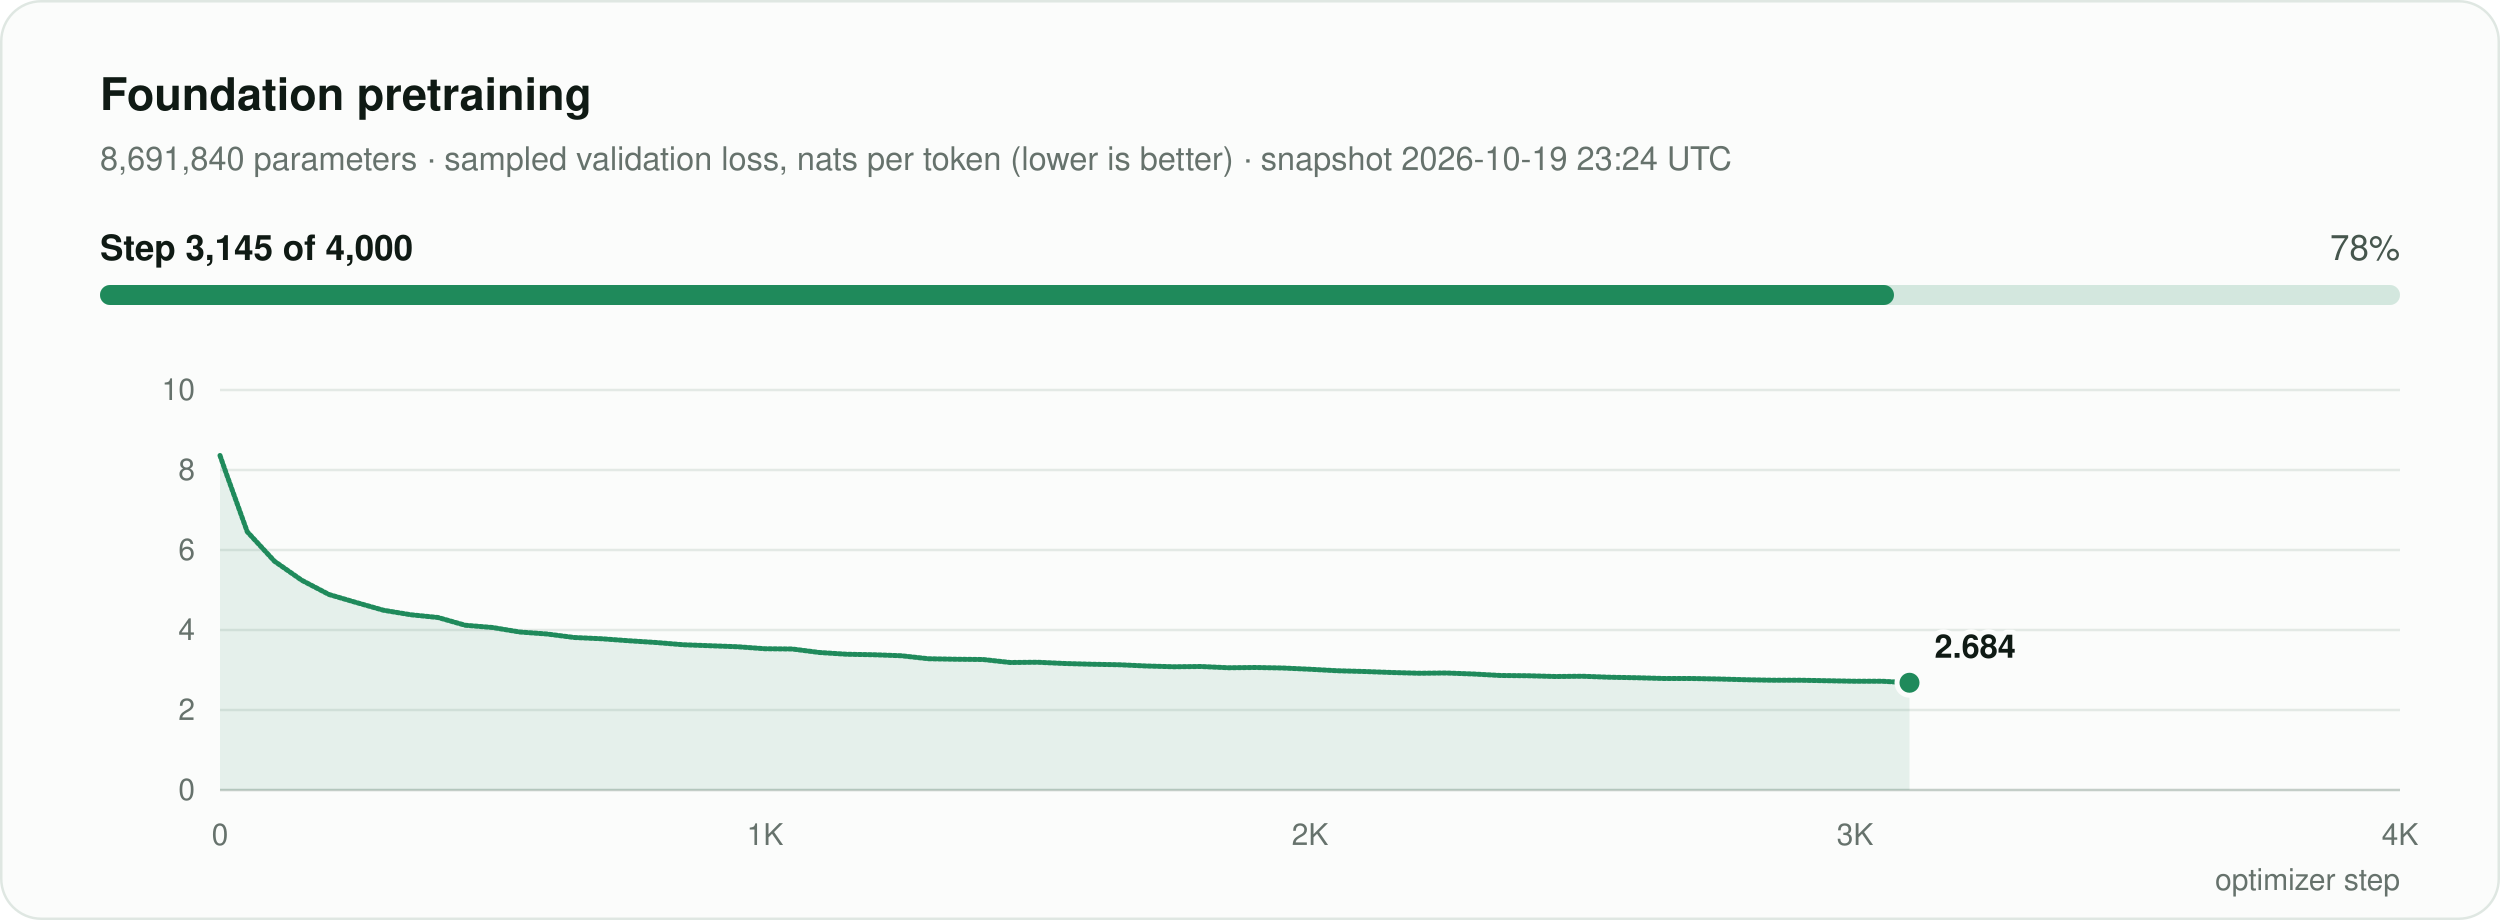
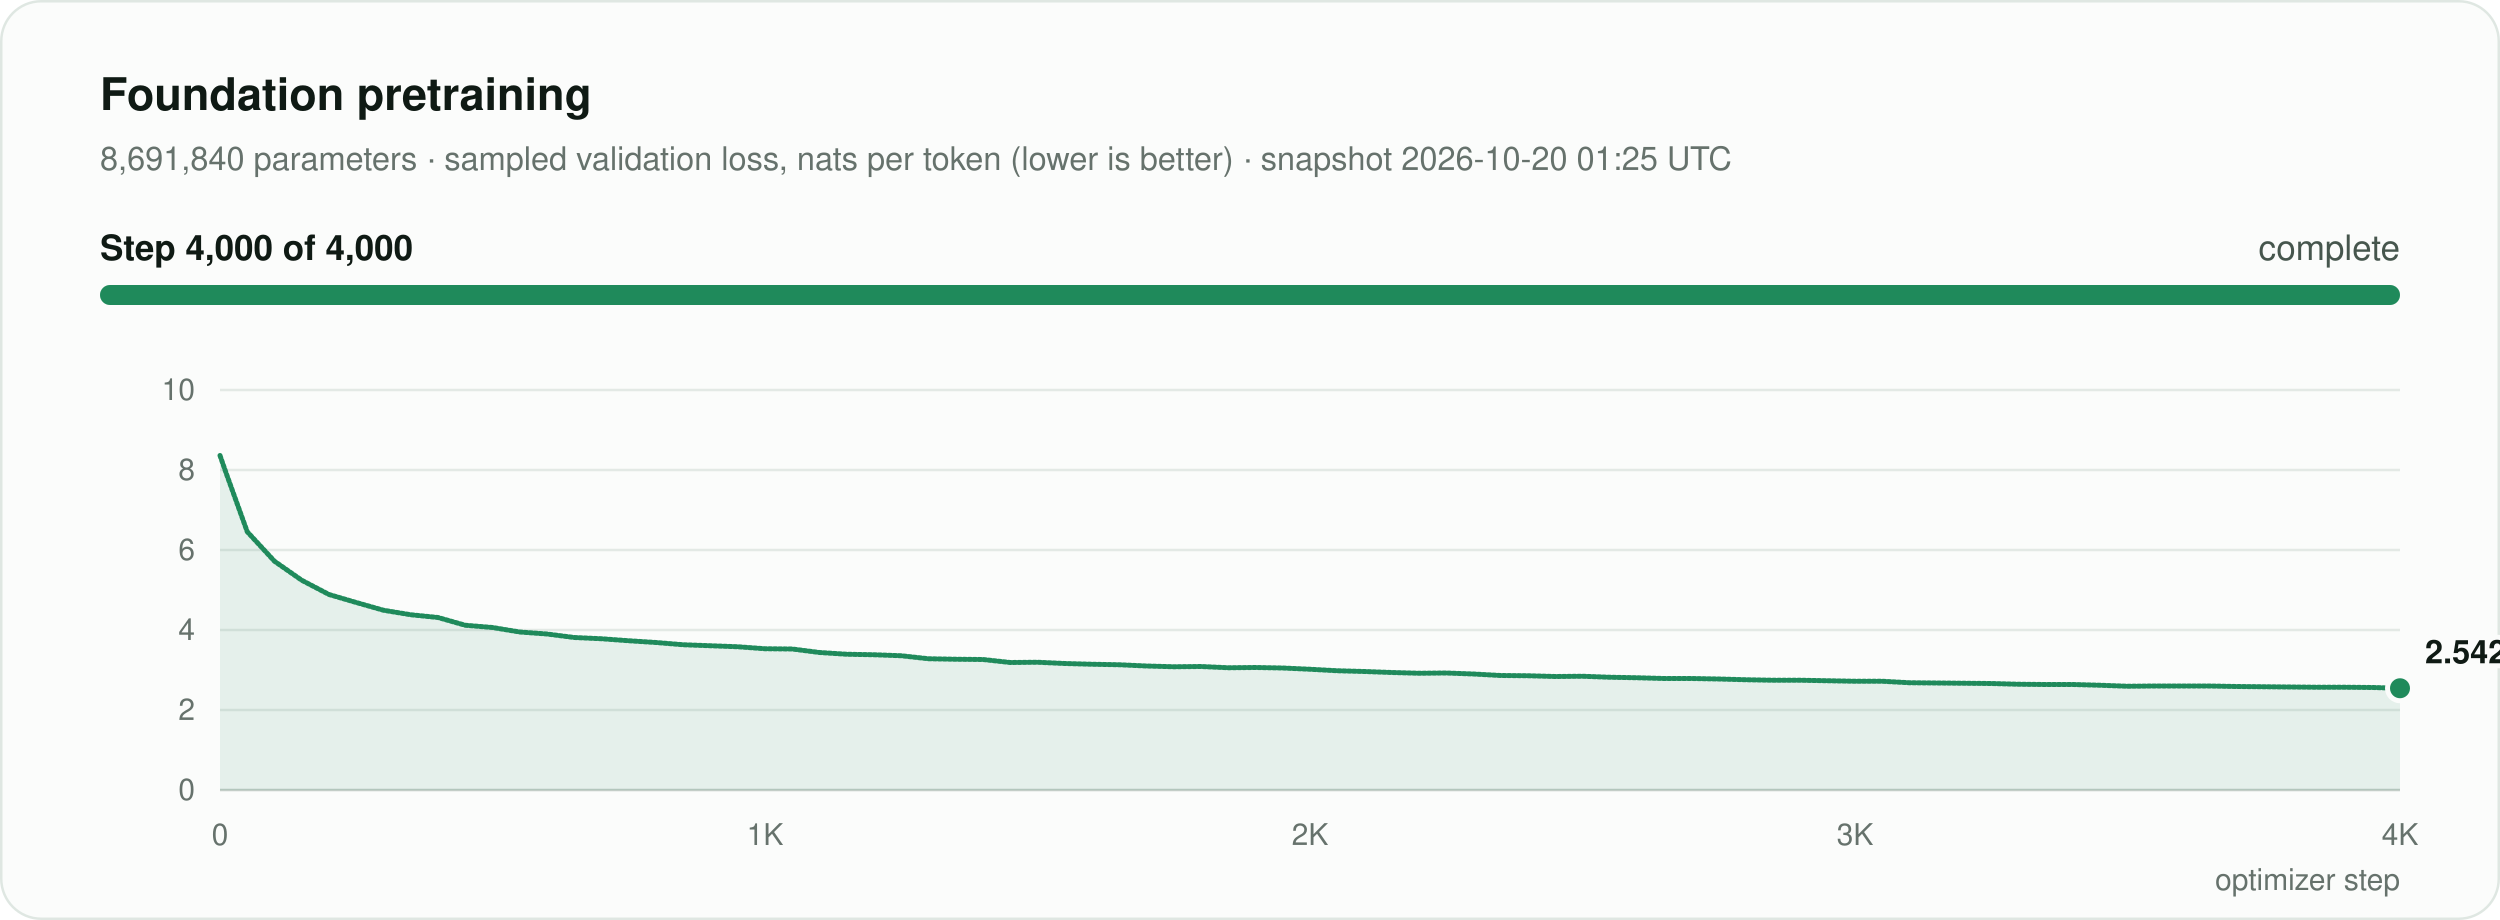
- <svg xmlns="http://www.w3.org/2000/svg" viewBox="0 0 1000 368" width="1000" height="368" role="img" aria-label="Foundation pretraining at step 3,145 of 4,000; validation loss 2.684.">
+ <svg xmlns="http://www.w3.org/2000/svg" viewBox="0 0 1000 368" width="1000" height="368" role="img" aria-label="Foundation pretraining at step 4,000 of 4,000; validation loss 2.542.">
  <style>
text { font-family: -apple-system, BlinkMacSystemFont, 'Segoe UI', Helvetica, Arial, sans-serif; fill: #0f1a14; }
.mono { font-family: ui-monospace, SFMono-Regular, Menlo, Consolas, 'Liberation Mono', monospace; }
.muted { fill: #66726c; }
.secondary { fill: #46564d; }
.halo { paint-order: stroke; stroke: #fbfcfb; stroke-width: 4px; stroke-linejoin: round; }
@keyframes fade { from { opacity: 0; } }
.meter { transform-box: fill-box; transform-origin: left; animation: grow 1s cubic-bezier(0.2, 0.7, 0.2, 1) backwards; }
.line { stroke-dasharray: 1; animation: draw 1.6s ease-out backwards; }
.area { animation: fade 0.8s ease-out 1.2s backwards; }
.end { animation: fade 0.3s ease-out 1.5s backwards; }
@keyframes grow { from { transform: scaleX(0); } }
@keyframes draw { from { stroke-dashoffset: 1; } }
@media (prefers-reduced-motion: reduce) { * { animation: none !important; } }
</style>
  <rect x="0.5" y="0.5" width="999" height="367" rx="16" fill="#fbfcfb" stroke="#dfe7e2" />
  <text x="40" y="44" font-size="18" font-weight="600">Foundation pretraining</text>
-   <text class="muted" x="40" y="68" font-size="13">8,691,840 parameters · sampled validation loss, nats per token (lower is better) · snapshot 2026-10-19 23:24 UTC</text>
-   <text x="40" y="104" font-size="14" font-weight="600">Step 3,145 of 4,000</text>
-   <text class="secondary" x="960" y="104" font-size="14" text-anchor="end">78%</text>
+   <text class="muted" x="40" y="68" font-size="13">8,691,840 parameters · sampled validation loss, nats per token (lower is better) · snapshot 2026-10-20 01:25 UTC</text>
+   <text x="40" y="104" font-size="14" font-weight="600">Step 4,000 of 4,000</text>
+   <text class="secondary" x="960" y="104" font-size="14" text-anchor="end">complete</text>
  <rect x="40" y="114" width="920" height="8" rx="4" fill="#1f8a5b" fill-opacity="0.18" />
-   <rect class="meter" x="40" y="114" width="717.6" height="8" rx="4" fill="#1f8a5b" />
+   <rect class="meter" x="40" y="114" width="920.0" height="8" rx="4" fill="#1f8a5b" />
  <line x1="88" y1="316.0" x2="960" y2="316.0" stroke="#c3cdc7" stroke-width="1" />
  <text class="muted" x="78" y="320.0" font-size="12" text-anchor="end">0</text>
  <line x1="88" y1="284.0" x2="960" y2="284.0" stroke="#e3e9e5" stroke-width="1" />
  <text class="muted" x="78" y="288.0" font-size="12" text-anchor="end">2</text>
  <line x1="88" y1="252.0" x2="960" y2="252.0" stroke="#e3e9e5" stroke-width="1" />
  <text class="muted" x="78" y="256.0" font-size="12" text-anchor="end">4</text>
  <line x1="88" y1="220.0" x2="960" y2="220.0" stroke="#e3e9e5" stroke-width="1" />
  <text class="muted" x="78" y="224.0" font-size="12" text-anchor="end">6</text>
  <line x1="88" y1="188.0" x2="960" y2="188.0" stroke="#e3e9e5" stroke-width="1" />
  <text class="muted" x="78" y="192.0" font-size="12" text-anchor="end">8</text>
  <line x1="88" y1="156.0" x2="960" y2="156.0" stroke="#e3e9e5" stroke-width="1" />
  <text class="muted" x="78" y="160.0" font-size="12" text-anchor="end">10</text>
  <text class="muted" x="88.0" y="338" font-size="12" text-anchor="middle">0</text>
  <text class="muted" x="306.0" y="338" font-size="12" text-anchor="middle">1K</text>
  <text class="muted" x="524.0" y="338" font-size="12" text-anchor="middle">2K</text>
  <text class="muted" x="742.0" y="338" font-size="12" text-anchor="middle">3K</text>
  <text class="muted" x="960.0" y="338" font-size="12" text-anchor="middle">4K</text>
  <text class="muted" x="960" y="356" font-size="12" text-anchor="end">optimizer step</text>
-   <path class="area" d="M88.0,316 L88.0,182.2 90.4,189.1 98.9,212.7 109.8,224.5 120.7,232.1 131.6,237.8 142.5,241.0 153.4,244.1 164.3,245.9 175.2,247.0 186.1,250.1 197.0,251.0 207.9,252.8 218.8,253.6 229.7,255.0 240.6,255.5 251.5,256.3 262.4,257.0 273.3,257.9 284.2,258.3 295.1,258.7 306.0,259.5 316.9,259.6 327.8,261.0 338.7,261.7 349.6,261.9 360.5,262.3 371.4,263.5 382.3,263.7 393.2,263.8 404.1,265.0 415.0,264.9 425.9,265.4 436.8,265.7 447.7,265.9 458.6,266.4 469.5,266.7 480.4,266.6 491.3,267.1 502.2,267.0 513.1,267.2 524.0,267.7 534.9,268.3 545.8,268.6 556.7,269.0 567.6,269.3 578.5,269.2 589.4,269.6 600.3,270.2 611.2,270.3 622.1,270.6 633.0,270.5 643.9,270.9 654.8,271.1 665.7,271.4 676.6,271.4 687.5,271.6 698.4,271.9 709.3,272.1 720.2,272.1 731.1,272.3 742.0,272.5 752.9,272.5 763.8,273.1 L763.8,316 Z" fill="#1f8a5b" fill-opacity="0.1" />
-   <path class="line" pathLength="1" d="M88.0,182.2 90.4,189.1 98.9,212.7 109.8,224.5 120.7,232.1 131.6,237.8 142.5,241.0 153.4,244.1 164.3,245.9 175.2,247.0 186.1,250.1 197.0,251.0 207.9,252.8 218.8,253.6 229.7,255.0 240.6,255.5 251.5,256.3 262.4,257.0 273.3,257.9 284.2,258.3 295.1,258.7 306.0,259.5 316.9,259.6 327.8,261.0 338.7,261.7 349.6,261.9 360.5,262.3 371.4,263.5 382.3,263.7 393.2,263.8 404.1,265.0 415.0,264.9 425.9,265.4 436.8,265.7 447.7,265.9 458.6,266.4 469.5,266.7 480.4,266.6 491.3,267.1 502.2,267.0 513.1,267.2 524.0,267.7 534.9,268.3 545.8,268.6 556.7,269.0 567.6,269.3 578.5,269.2 589.4,269.6 600.3,270.2 611.2,270.3 622.1,270.6 633.0,270.5 643.9,270.9 654.8,271.1 665.7,271.4 676.6,271.4 687.5,271.6 698.4,271.9 709.3,272.1 720.2,272.1 731.1,272.3 742.0,272.5 752.9,272.5 763.8,273.1" fill="none" stroke="#1f8a5b" stroke-width="2" stroke-linejoin="round" stroke-linecap="round" />
-   <circle class="end" cx="763.8" cy="273.1" r="5" fill="#1f8a5b" stroke="#fbfcfb" stroke-width="2" />
-   <text class="end halo" x="773.8" y="263.1" font-size="13" font-weight="600">2.684</text>
+   <path class="area" d="M88.0,316 L88.0,182.2 90.4,189.1 98.9,212.7 109.8,224.5 120.7,232.1 131.6,237.8 142.5,241.0 153.4,244.1 164.3,245.9 175.2,247.0 186.1,250.1 197.0,251.0 207.9,252.8 218.8,253.6 229.7,255.0 240.6,255.5 251.5,256.3 262.4,257.0 273.3,257.9 284.2,258.3 295.1,258.7 306.0,259.5 316.9,259.6 327.8,261.0 338.7,261.7 349.6,261.9 360.5,262.3 371.4,263.5 382.3,263.7 393.2,263.8 404.1,265.0 415.0,264.9 425.9,265.4 436.8,265.7 447.7,265.9 458.6,266.4 469.5,266.7 480.4,266.6 491.3,267.1 502.2,267.0 513.1,267.2 524.0,267.7 534.9,268.3 545.8,268.6 556.7,269.0 567.6,269.3 578.5,269.2 589.4,269.6 600.3,270.2 611.2,270.3 622.1,270.6 633.0,270.5 643.9,270.9 654.8,271.1 665.7,271.4 676.6,271.4 687.5,271.6 698.4,271.9 709.3,272.1 720.2,272.1 731.1,272.3 742.0,272.5 752.9,272.5 763.8,273.1 774.7,273.2 785.6,273.3 796.5,273.4 807.4,273.7 818.3,273.8 829.2,273.8 840.1,274.1 851.0,274.5 861.9,274.4 872.8,274.4 883.7,274.4 894.6,274.6 905.5,274.7 916.4,274.8 927.3,274.9 938.2,274.9 949.1,275.0 960.0,275.3 L960.0,316 Z" fill="#1f8a5b" fill-opacity="0.1" />
+   <path class="line" pathLength="1" d="M88.0,182.2 90.4,189.1 98.9,212.7 109.8,224.5 120.7,232.1 131.6,237.8 142.5,241.0 153.4,244.1 164.3,245.9 175.2,247.0 186.1,250.1 197.0,251.0 207.9,252.8 218.8,253.6 229.7,255.0 240.6,255.5 251.5,256.3 262.4,257.0 273.3,257.9 284.2,258.3 295.1,258.7 306.0,259.5 316.9,259.6 327.8,261.0 338.7,261.7 349.6,261.9 360.5,262.3 371.4,263.5 382.3,263.7 393.2,263.8 404.1,265.0 415.0,264.9 425.9,265.4 436.8,265.7 447.7,265.9 458.6,266.4 469.5,266.7 480.4,266.6 491.3,267.1 502.2,267.0 513.1,267.2 524.0,267.7 534.9,268.3 545.8,268.6 556.7,269.0 567.6,269.3 578.5,269.2 589.4,269.6 600.3,270.2 611.2,270.3 622.1,270.6 633.0,270.5 643.9,270.9 654.8,271.1 665.7,271.4 676.6,271.4 687.5,271.6 698.4,271.9 709.3,272.1 720.2,272.1 731.1,272.3 742.0,272.5 752.9,272.5 763.8,273.1 774.7,273.2 785.6,273.3 796.5,273.4 807.4,273.7 818.3,273.8 829.2,273.8 840.1,274.1 851.0,274.5 861.9,274.4 872.8,274.4 883.7,274.4 894.6,274.6 905.5,274.7 916.4,274.8 927.3,274.9 938.2,274.9 949.1,275.0 960.0,275.3" fill="none" stroke="#1f8a5b" stroke-width="2" stroke-linejoin="round" stroke-linecap="round" />
+   <circle class="end" cx="960.0" cy="275.3" r="5" fill="#1f8a5b" stroke="#fbfcfb" stroke-width="2" />
+   <text class="end halo" x="970.0" y="265.3" font-size="13" font-weight="600">2.542</text>
</svg>
